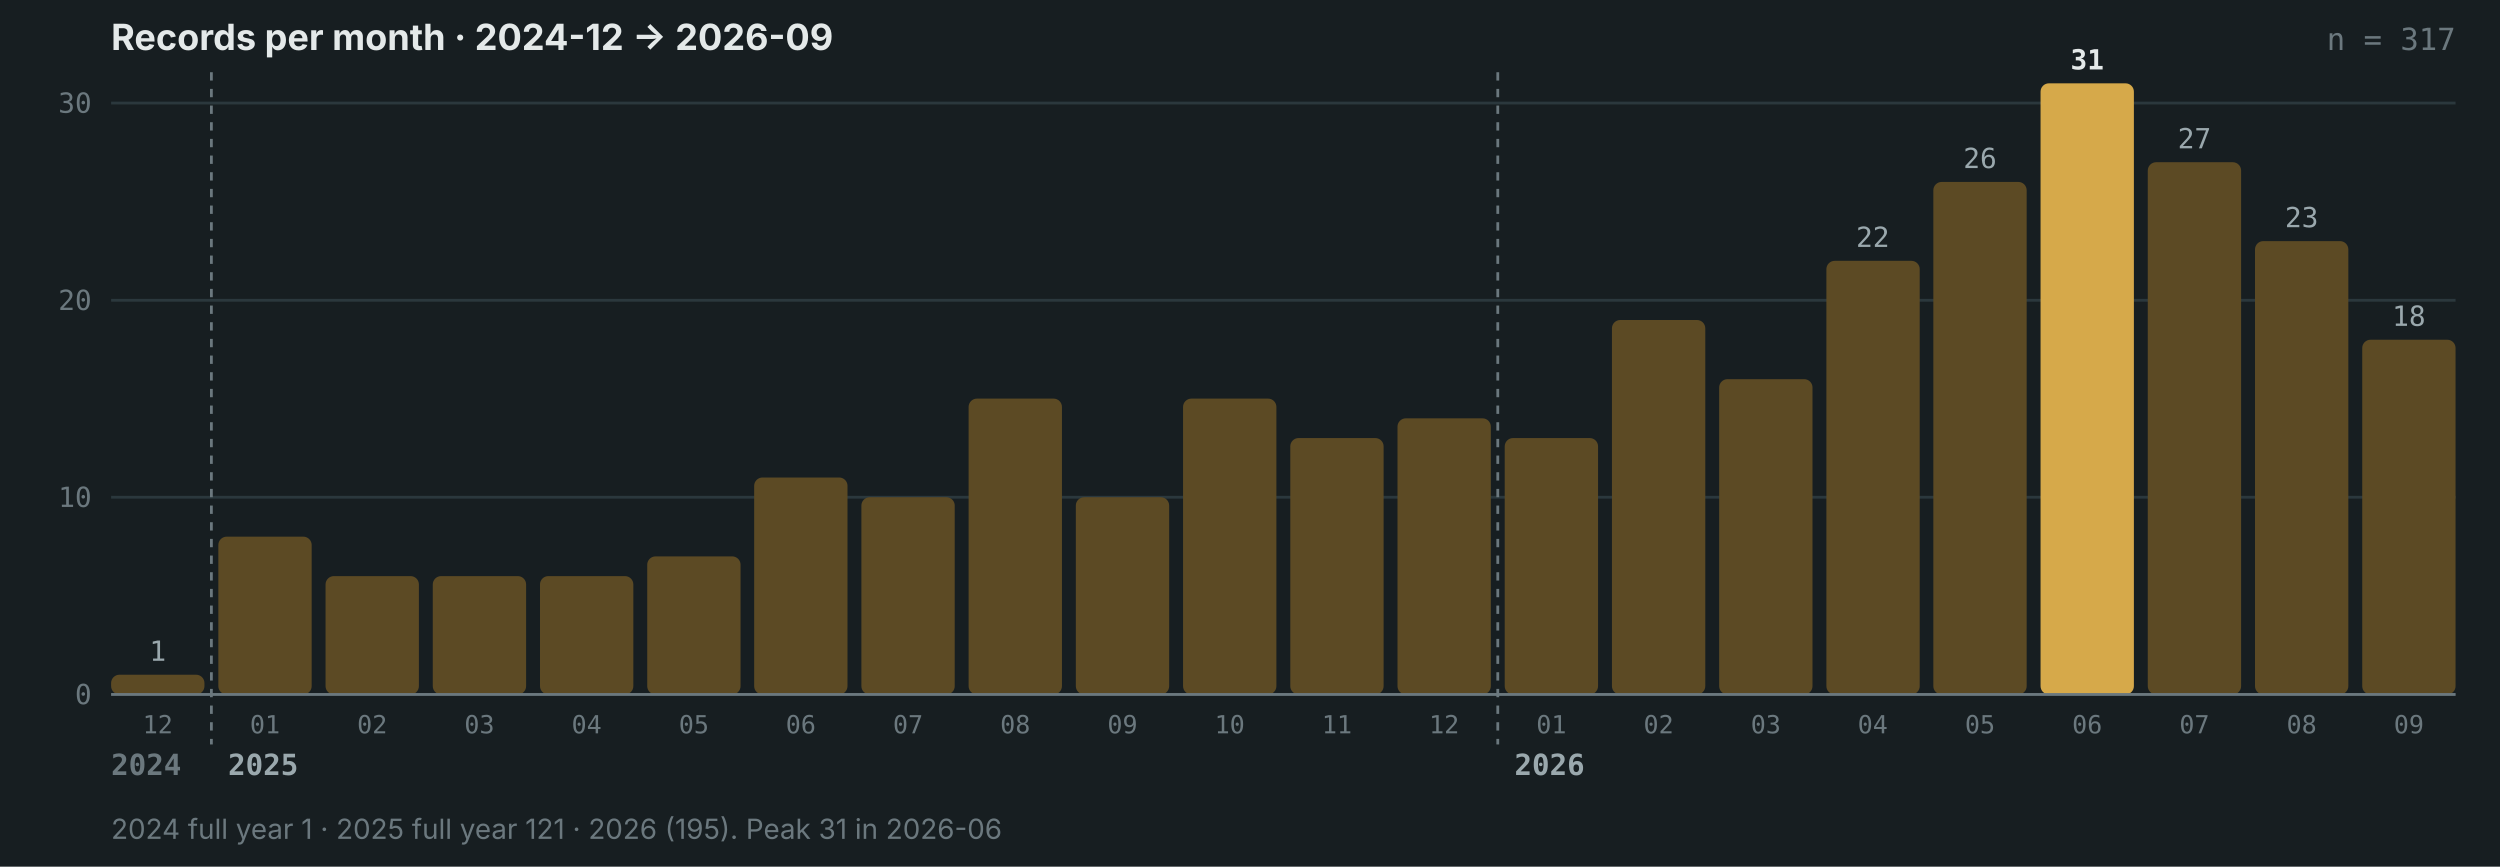
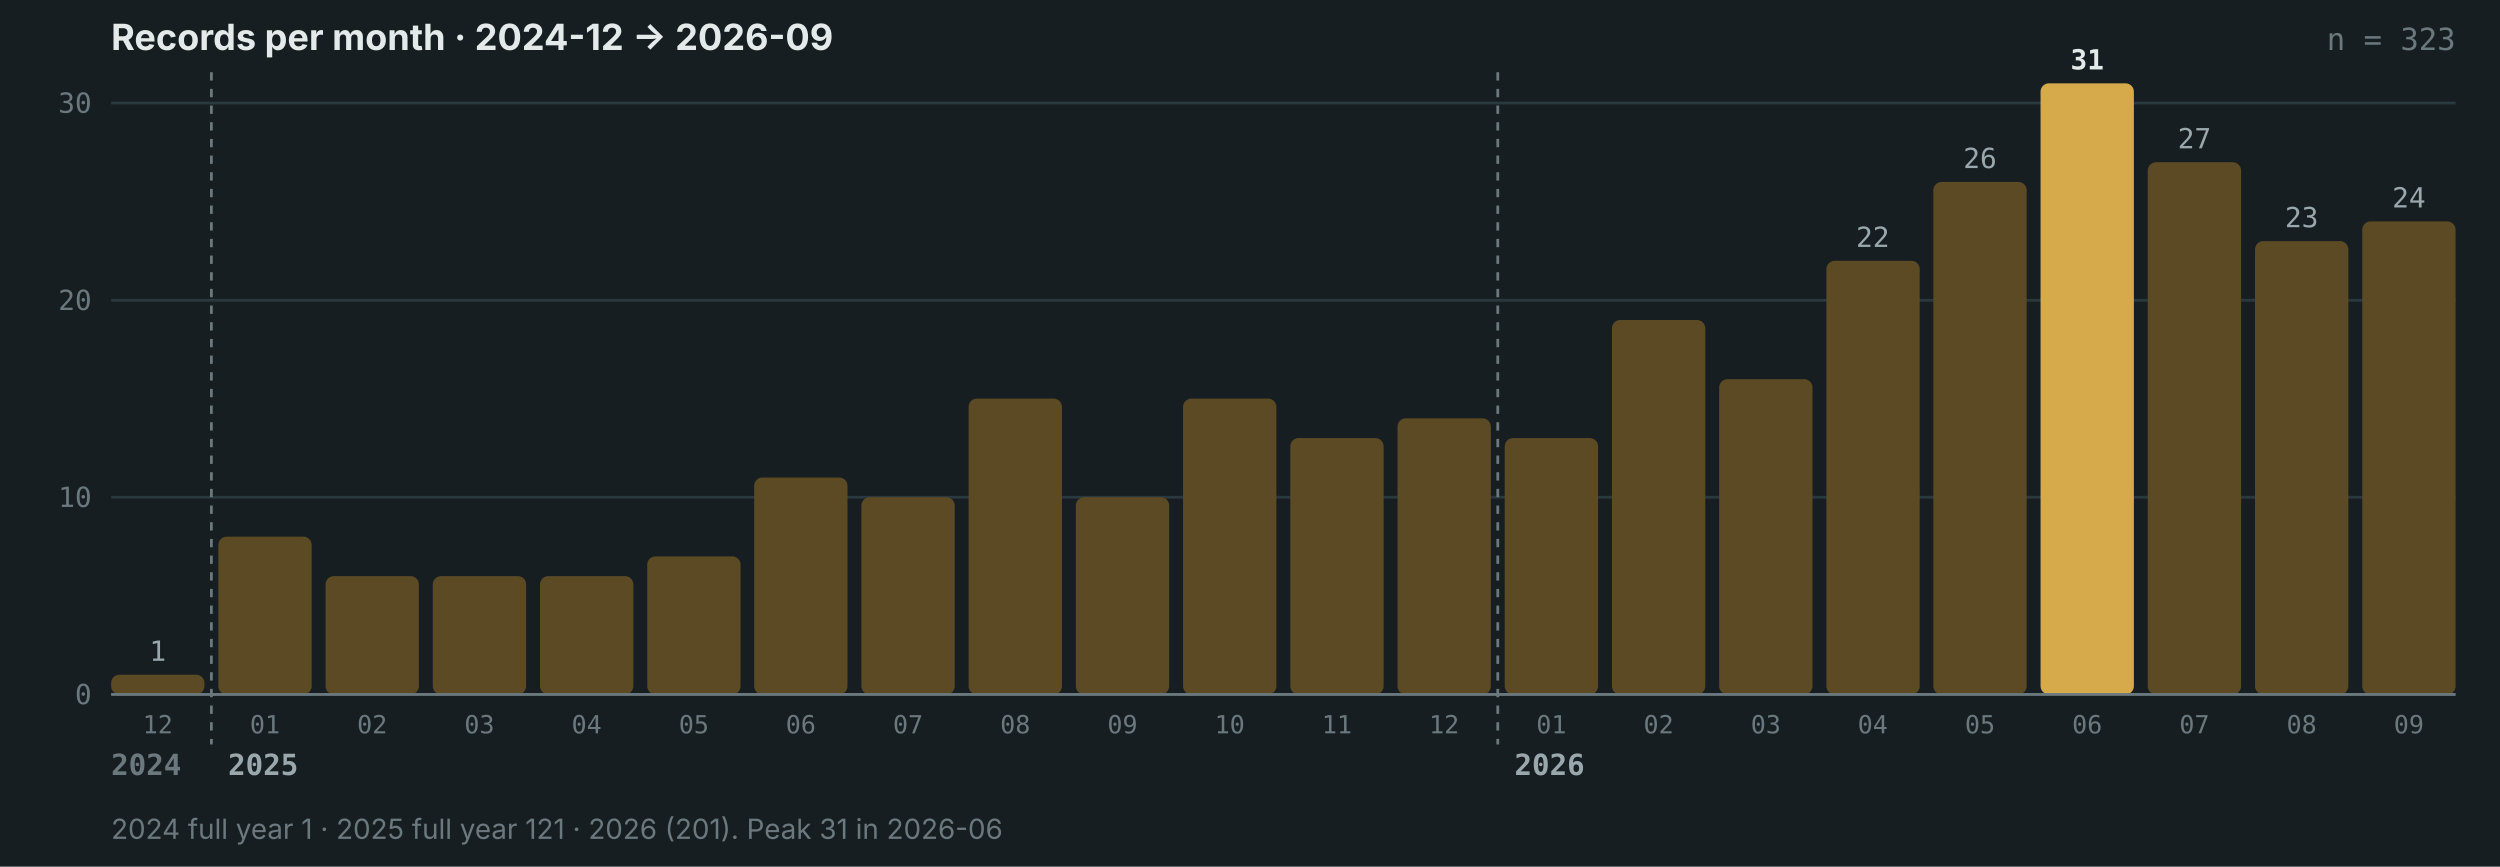
<svg xmlns="http://www.w3.org/2000/svg" viewBox="0 0 900 312" width="900" height="312" role="img" font-family="ui-sans-serif,-apple-system,'Segoe UI','PingFang SC','Microsoft YaHei',sans-serif">
  <rect width="900" height="312" fill="#171E21" />
  <text x="40" y="18" font-size="13" font-weight="700" fill="#E4E9E9">Records per month · 2024-12 → 2026-09</text>
-   <text x="884" y="18" font-size="11" text-anchor="end" fill="#6B787E" font-family="ui-monospace,'SF Mono','Cascadia Mono','Consolas',monospace">n = 317</text>
+   <text x="884" y="18" font-size="11" text-anchor="end" fill="#6B787E" font-family="ui-monospace,'SF Mono','Cascadia Mono','Consolas',monospace">n = 323</text>
  <line x1="40" y1="250.0" x2="884" y2="250.0" stroke="#2B383D" stroke-width="1" />
  <text x="33" y="253.5" font-size="10" text-anchor="end" fill="#6B787E" font-family="ui-monospace,'SF Mono','Cascadia Mono','Consolas',monospace">0</text>
  <line x1="40" y1="179.0" x2="884" y2="179.0" stroke="#2B383D" stroke-width="1" />
  <text x="33" y="182.5" font-size="10" text-anchor="end" fill="#6B787E" font-family="ui-monospace,'SF Mono','Cascadia Mono','Consolas',monospace">10</text>
  <line x1="40" y1="108.1" x2="884" y2="108.1" stroke="#2B383D" stroke-width="1" />
  <text x="33" y="111.6" font-size="10" text-anchor="end" fill="#6B787E" font-family="ui-monospace,'SF Mono','Cascadia Mono','Consolas',monospace">20</text>
  <line x1="40" y1="37.1" x2="884" y2="37.1" stroke="#2B383D" stroke-width="1" />
  <text x="33" y="40.6" font-size="10" text-anchor="end" fill="#6B787E" font-family="ui-monospace,'SF Mono','Cascadia Mono','Consolas',monospace">30</text>
  <line x1="76.1" y1="26" x2="76.1" y2="268" stroke="#6B787E" stroke-width="1" stroke-dasharray="3 3" />
  <text x="82.1" y="279.0" font-size="10.5" font-weight="700" fill="#9AA8AD" font-family="ui-monospace,'SF Mono','Cascadia Mono','Consolas',monospace">2025</text>
  <line x1="539.2" y1="26" x2="539.2" y2="268" stroke="#6B787E" stroke-width="1" stroke-dasharray="3 3" />
  <text x="545.2" y="279.0" font-size="10.5" font-weight="700" fill="#9AA8AD" font-family="ui-monospace,'SF Mono','Cascadia Mono','Consolas',monospace">2026</text>
  <rect x="40.0" y="242.9" width="33.6" height="7.1" rx="3" fill="#5C4A24" />
  <text x="56.8" y="237.9" font-size="10" text-anchor="middle" fill="#9AA8AD" font-family="ui-monospace,'SF Mono','Cascadia Mono','Consolas',monospace" font-weight="500">1</text>
  <text x="56.8" y="264.0" font-size="9" text-anchor="middle" fill="#6B787E" font-family="ui-monospace,'SF Mono','Cascadia Mono','Consolas',monospace">12</text>
  <rect x="78.6" y="193.2" width="33.6" height="56.8" rx="3" fill="#5C4A24" />
  <text x="95.4" y="264.0" font-size="9" text-anchor="middle" fill="#6B787E" font-family="ui-monospace,'SF Mono','Cascadia Mono','Consolas',monospace">01</text>
  <rect x="117.2" y="207.4" width="33.6" height="42.6" rx="3" fill="#5C4A24" />
  <text x="134.0" y="264.0" font-size="9" text-anchor="middle" fill="#6B787E" font-family="ui-monospace,'SF Mono','Cascadia Mono','Consolas',monospace">02</text>
  <rect x="155.8" y="207.4" width="33.6" height="42.6" rx="3" fill="#5C4A24" />
  <text x="172.6" y="264.0" font-size="9" text-anchor="middle" fill="#6B787E" font-family="ui-monospace,'SF Mono','Cascadia Mono','Consolas',monospace">03</text>
  <rect x="194.4" y="207.4" width="33.6" height="42.6" rx="3" fill="#5C4A24" />
  <text x="211.2" y="264.0" font-size="9" text-anchor="middle" fill="#6B787E" font-family="ui-monospace,'SF Mono','Cascadia Mono','Consolas',monospace">04</text>
  <rect x="233.0" y="200.3" width="33.6" height="49.7" rx="3" fill="#5C4A24" />
  <text x="249.8" y="264.0" font-size="9" text-anchor="middle" fill="#6B787E" font-family="ui-monospace,'SF Mono','Cascadia Mono','Consolas',monospace">05</text>
  <rect x="271.5" y="171.9" width="33.6" height="78.1" rx="3" fill="#5C4A24" />
  <text x="288.3" y="264.0" font-size="9" text-anchor="middle" fill="#6B787E" font-family="ui-monospace,'SF Mono','Cascadia Mono','Consolas',monospace">06</text>
  <rect x="310.1" y="179.0" width="33.6" height="71.0" rx="3" fill="#5C4A24" />
  <text x="326.9" y="264.0" font-size="9" text-anchor="middle" fill="#6B787E" font-family="ui-monospace,'SF Mono','Cascadia Mono','Consolas',monospace">07</text>
  <rect x="348.7" y="143.5" width="33.6" height="106.5" rx="3" fill="#5C4A24" />
  <text x="365.5" y="264.0" font-size="9" text-anchor="middle" fill="#6B787E" font-family="ui-monospace,'SF Mono','Cascadia Mono','Consolas',monospace">08</text>
  <rect x="387.3" y="179.0" width="33.6" height="71.0" rx="3" fill="#5C4A24" />
  <text x="404.1" y="264.0" font-size="9" text-anchor="middle" fill="#6B787E" font-family="ui-monospace,'SF Mono','Cascadia Mono','Consolas',monospace">09</text>
  <rect x="425.9" y="143.5" width="33.6" height="106.5" rx="3" fill="#5C4A24" />
  <text x="442.7" y="264.0" font-size="9" text-anchor="middle" fill="#6B787E" font-family="ui-monospace,'SF Mono','Cascadia Mono','Consolas',monospace">10</text>
  <rect x="464.5" y="157.7" width="33.6" height="92.3" rx="3" fill="#5C4A24" />
  <text x="481.3" y="264.0" font-size="9" text-anchor="middle" fill="#6B787E" font-family="ui-monospace,'SF Mono','Cascadia Mono','Consolas',monospace">11</text>
  <rect x="503.1" y="150.6" width="33.6" height="99.4" rx="3" fill="#5C4A24" />
  <text x="519.9" y="264.0" font-size="9" text-anchor="middle" fill="#6B787E" font-family="ui-monospace,'SF Mono','Cascadia Mono','Consolas',monospace">12</text>
  <rect x="541.7" y="157.7" width="33.6" height="92.3" rx="3" fill="#5C4A24" />
  <text x="558.5" y="264.0" font-size="9" text-anchor="middle" fill="#6B787E" font-family="ui-monospace,'SF Mono','Cascadia Mono','Consolas',monospace">01</text>
  <rect x="580.3" y="115.2" width="33.6" height="134.8" rx="3" fill="#5C4A24" />
  <text x="597.1" y="264.0" font-size="9" text-anchor="middle" fill="#6B787E" font-family="ui-monospace,'SF Mono','Cascadia Mono','Consolas',monospace">02</text>
  <rect x="618.9" y="136.5" width="33.6" height="113.5" rx="3" fill="#5C4A24" />
  <text x="635.7" y="264.0" font-size="9" text-anchor="middle" fill="#6B787E" font-family="ui-monospace,'SF Mono','Cascadia Mono','Consolas',monospace">03</text>
  <rect x="657.5" y="93.9" width="33.6" height="156.1" rx="3" fill="#5C4A24" />
  <text x="674.2" y="88.9" font-size="10" text-anchor="middle" fill="#9AA8AD" font-family="ui-monospace,'SF Mono','Cascadia Mono','Consolas',monospace" font-weight="500">22</text>
  <text x="674.2" y="264.0" font-size="9" text-anchor="middle" fill="#6B787E" font-family="ui-monospace,'SF Mono','Cascadia Mono','Consolas',monospace">04</text>
  <rect x="696.0" y="65.5" width="33.6" height="184.5" rx="3" fill="#5C4A24" />
  <text x="712.8" y="60.5" font-size="10" text-anchor="middle" fill="#9AA8AD" font-family="ui-monospace,'SF Mono','Cascadia Mono','Consolas',monospace" font-weight="500">26</text>
  <text x="712.8" y="264.0" font-size="9" text-anchor="middle" fill="#6B787E" font-family="ui-monospace,'SF Mono','Cascadia Mono','Consolas',monospace">05</text>
  <rect x="734.6" y="30.0" width="33.6" height="220.0" rx="3" fill="#D6A94A" />
  <text x="751.4" y="25.0" font-size="10" text-anchor="middle" fill="#E4E9E9" font-family="ui-monospace,'SF Mono','Cascadia Mono','Consolas',monospace" font-weight="700">31</text>
  <text x="751.4" y="264.0" font-size="9" text-anchor="middle" fill="#6B787E" font-family="ui-monospace,'SF Mono','Cascadia Mono','Consolas',monospace">06</text>
  <rect x="773.2" y="58.4" width="33.6" height="191.6" rx="3" fill="#5C4A24" />
  <text x="790.0" y="53.4" font-size="10" text-anchor="middle" fill="#9AA8AD" font-family="ui-monospace,'SF Mono','Cascadia Mono','Consolas',monospace" font-weight="500">27</text>
  <text x="790.0" y="264.0" font-size="9" text-anchor="middle" fill="#6B787E" font-family="ui-monospace,'SF Mono','Cascadia Mono','Consolas',monospace">07</text>
  <rect x="811.8" y="86.8" width="33.6" height="163.2" rx="3" fill="#5C4A24" />
  <text x="828.6" y="81.8" font-size="10" text-anchor="middle" fill="#9AA8AD" font-family="ui-monospace,'SF Mono','Cascadia Mono','Consolas',monospace" font-weight="500">23</text>
  <text x="828.6" y="264.0" font-size="9" text-anchor="middle" fill="#6B787E" font-family="ui-monospace,'SF Mono','Cascadia Mono','Consolas',monospace">08</text>
-   <rect x="850.4" y="122.3" width="33.6" height="127.7" rx="3" fill="#5C4A24" />
-   <text x="867.2" y="117.3" font-size="10" text-anchor="middle" fill="#9AA8AD" font-family="ui-monospace,'SF Mono','Cascadia Mono','Consolas',monospace" font-weight="500">18</text>
+   <rect x="850.4" y="79.7" width="33.6" height="170.3" rx="3" fill="#5C4A24" />
+   <text x="867.2" y="74.7" font-size="10" text-anchor="middle" fill="#9AA8AD" font-family="ui-monospace,'SF Mono','Cascadia Mono','Consolas',monospace" font-weight="500">24</text>
  <text x="867.2" y="264.0" font-size="9" text-anchor="middle" fill="#6B787E" font-family="ui-monospace,'SF Mono','Cascadia Mono','Consolas',monospace">09</text>
  <line x1="40" y1="250" x2="884" y2="250" stroke="#6B787E" stroke-width="1" />
  <text x="40" y="279.0" font-size="10.5" font-weight="700" fill="#6B787E" font-family="ui-monospace,'SF Mono','Cascadia Mono','Consolas',monospace">2024</text>
-   <text x="40" y="302" font-size="10" fill="#6B787E">2024 full year 1 · 2025 full year 121 · 2026 (195). Peak 31 in 2026-06</text>
+   <text x="40" y="302" font-size="10" fill="#6B787E">2024 full year 1 · 2025 full year 121 · 2026 (201). Peak 31 in 2026-06</text>
</svg>
